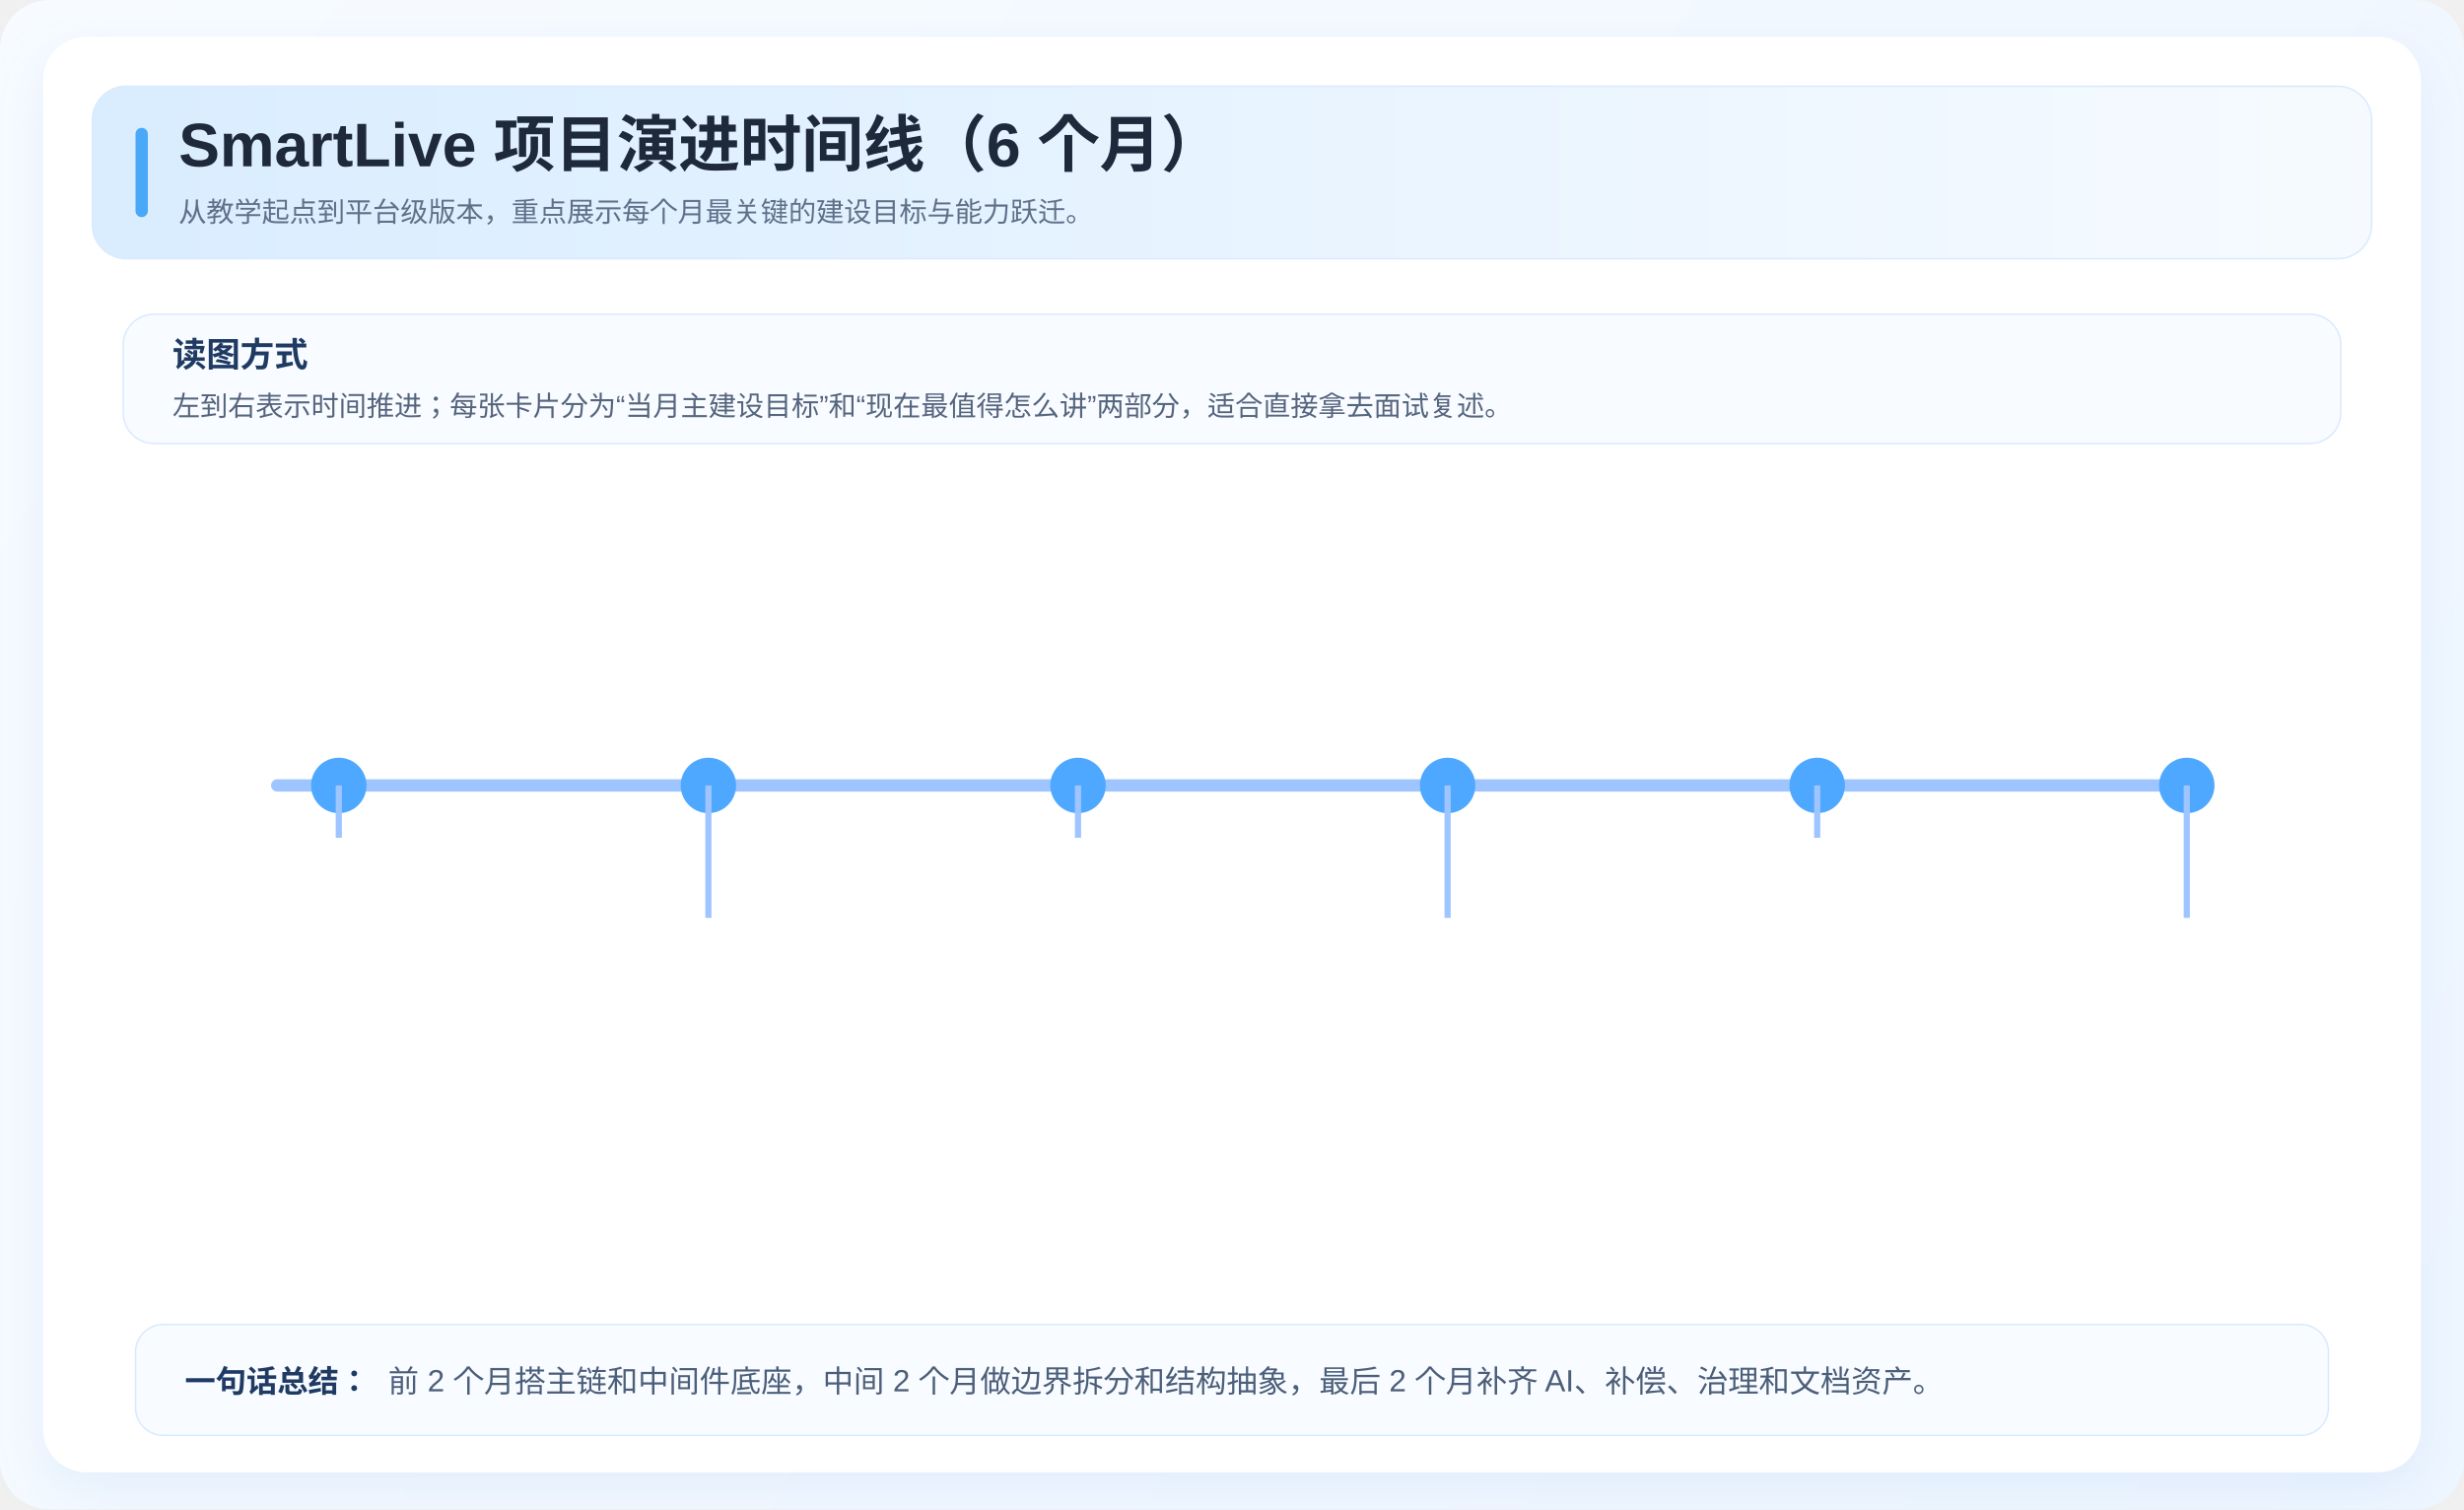
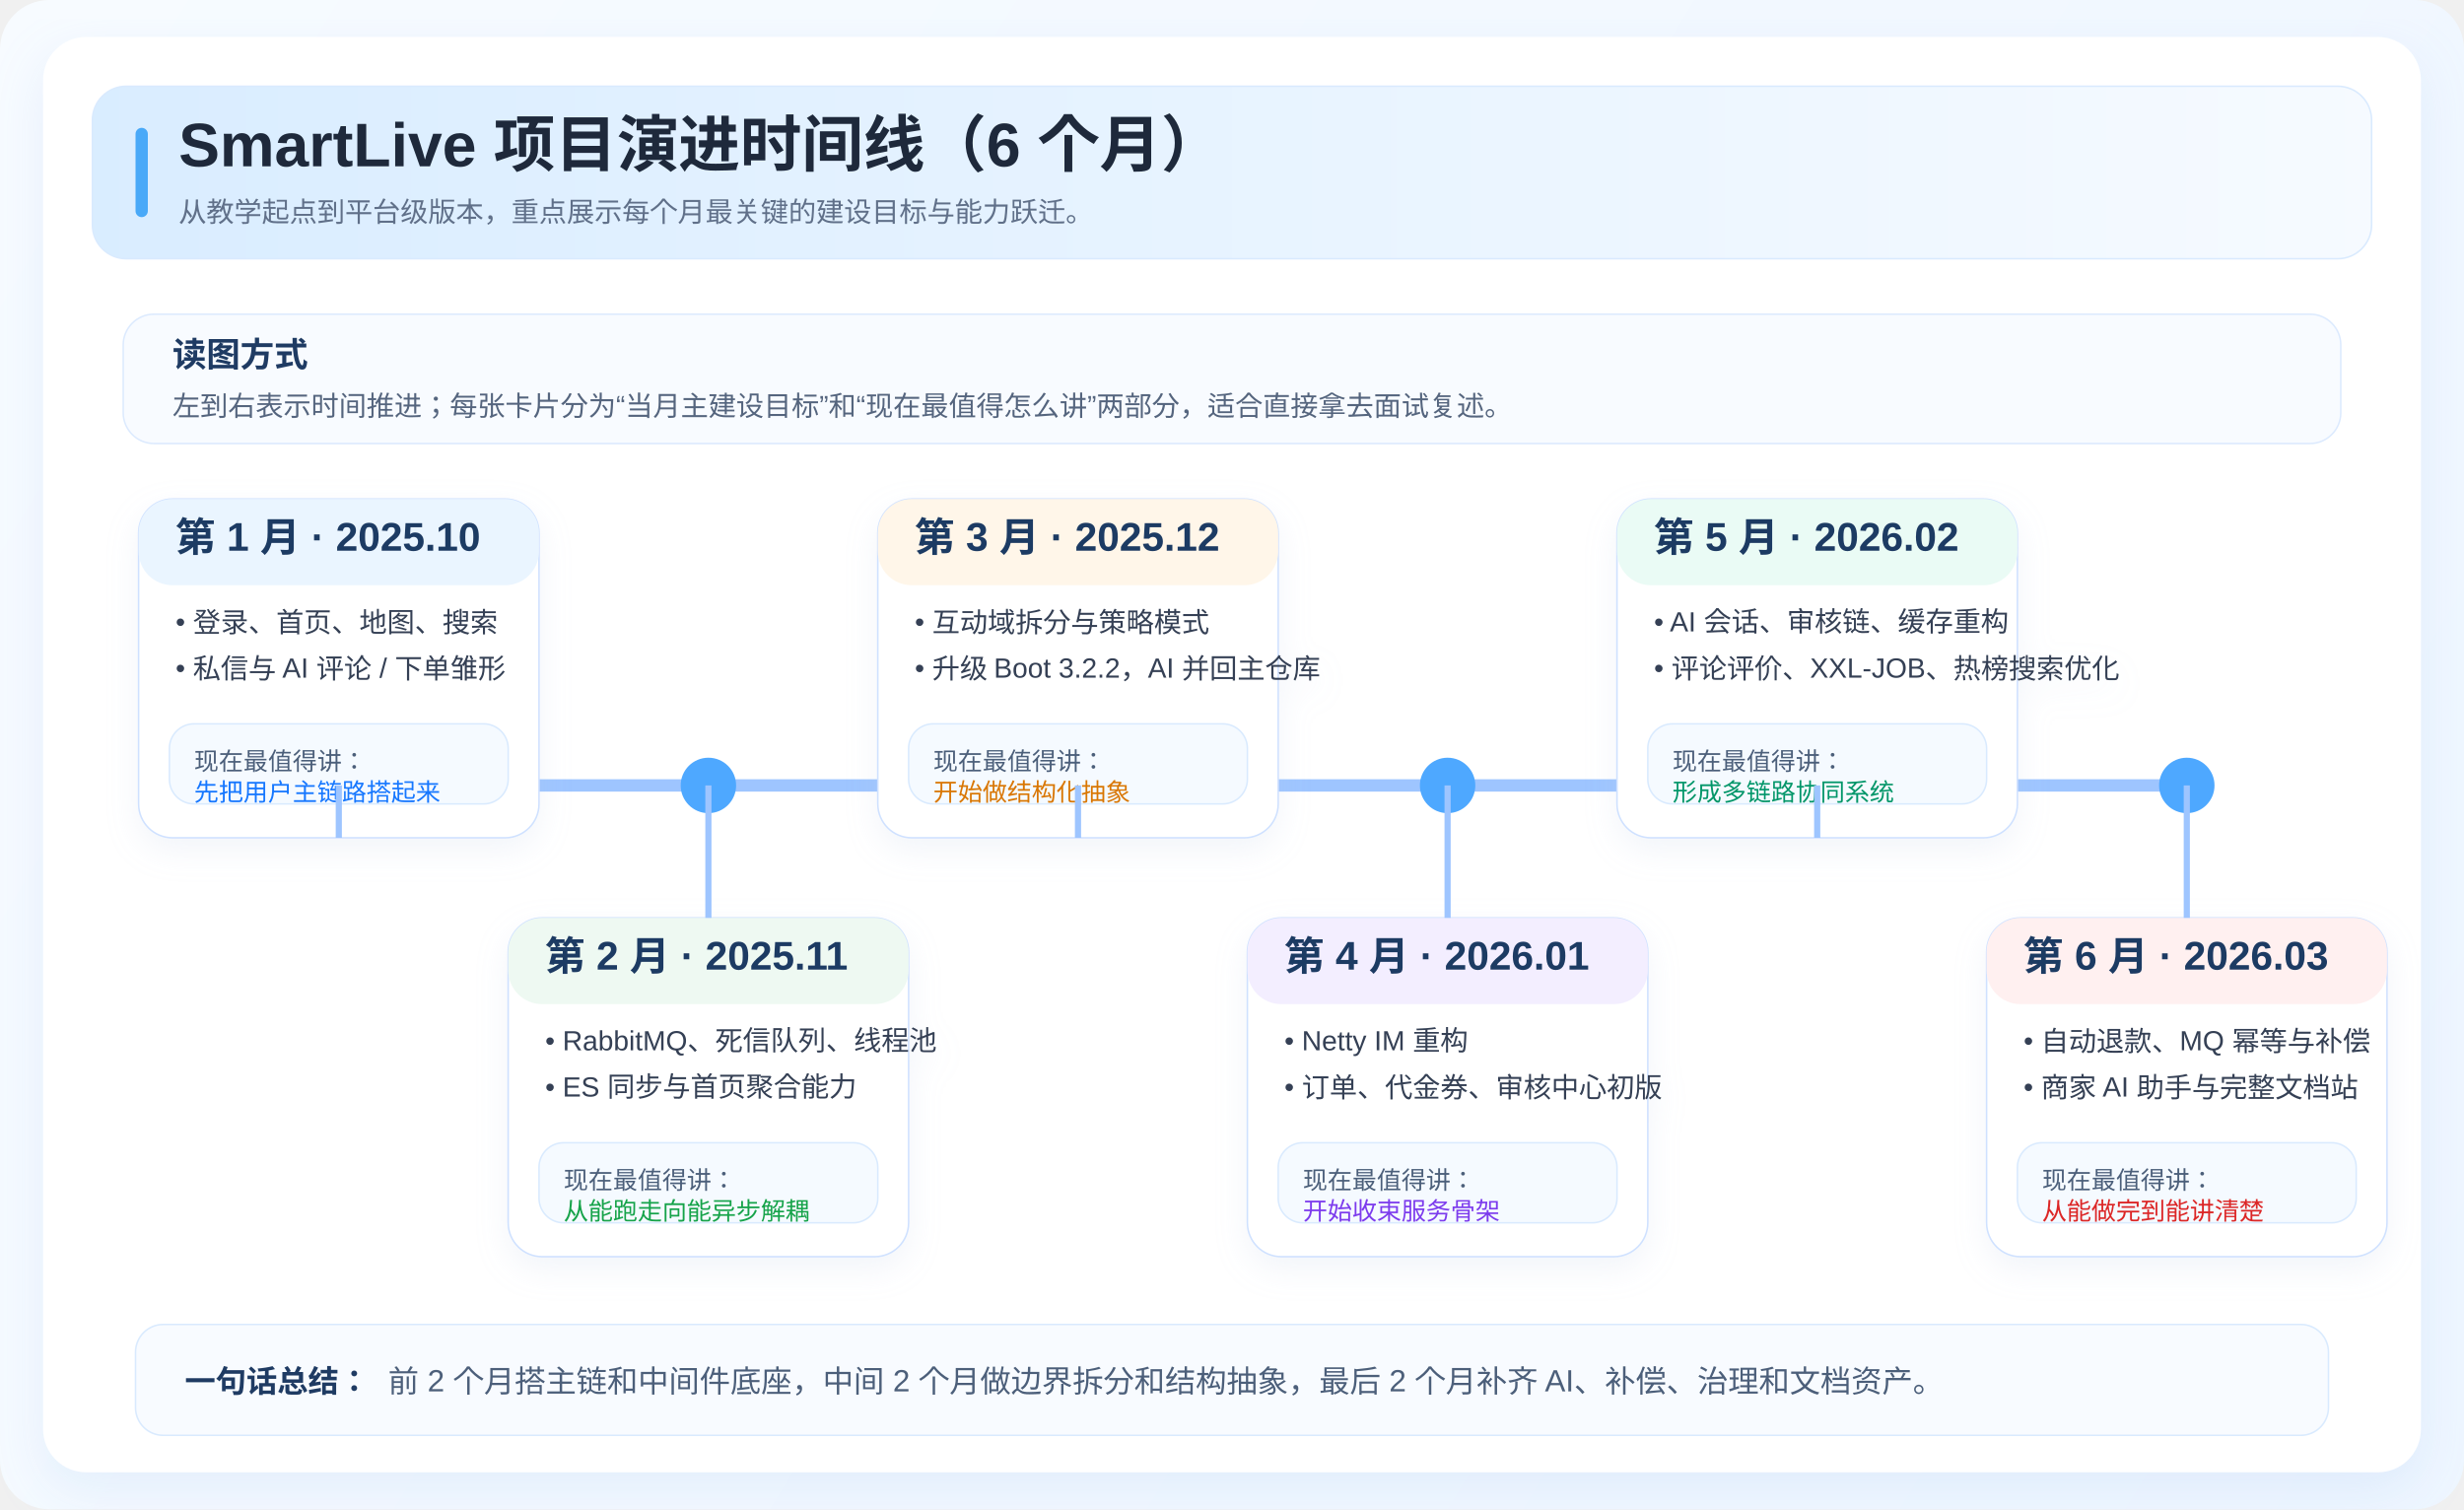
<svg xmlns="http://www.w3.org/2000/svg" width="1600" height="980" viewBox="0 0 1600 980" fill="none">
  <defs>
    <linearGradient id="bg" x1="0" y1="0" x2="1600" y2="980" gradientUnits="userSpaceOnUse">
      <stop stop-color="#F7FBFF" />
      <stop offset="1" stop-color="#EEF6FF" />
    </linearGradient>
    <linearGradient id="titleBar" x1="0" y1="0" x2="1600" y2="0" gradientUnits="userSpaceOnUse">
      <stop stop-color="#D8ECFF" />
      <stop offset="1" stop-color="#F7FBFF" />
    </linearGradient>
    <filter id="shadow" x="-40" y="-40" width="1680" height="1060" filterUnits="userSpaceOnUse" color-interpolation-filters="sRGB">
      <feDropShadow dx="0" dy="12" stdDeviation="16" flood-color="#A9C8F2" flood-opacity="0.22" />
    </filter>
-     <filter id="cardShadow" x="-20" y="-20" width="430" height="340" filterUnits="userSpaceOnUse" color-interpolation-filters="sRGB">
+     <filter id="cardShadow" x="0" y="0" width="1600" height="980" filterUnits="userSpaceOnUse" color-interpolation-filters="sRGB">
      <feDropShadow dx="0" dy="8" stdDeviation="10" flood-color="#B7CAE6" flood-opacity="0.18" />
    </filter>
  </defs>
  <rect width="1600" height="980" rx="32" fill="url(#bg)" />
  <g filter="url(#shadow)">
    <rect x="28" y="24" width="1544" height="932" rx="28" fill="#FFFFFF" />
  </g>
  <rect x="60" y="56" width="1480" height="112" rx="22" fill="url(#titleBar)" stroke="#D9EAFE" />
  <rect x="88" y="83" width="8" height="58" rx="4" fill="#49A9F8" />
  <text x="116" y="108" font-size="40" font-weight="700" fill="#1E293B" font-family="Segoe UI, Microsoft YaHei, Arial">SmartLive 项目演进时间线（6 个月）</text>
  <text x="116" y="144" font-size="18" fill="#607089" font-family="Segoe UI, Microsoft YaHei, Arial">从教学起点到平台级版本，重点展示每个月最关键的建设目标与能力跃迁。</text>
  <rect x="80" y="204" width="1440" height="84" rx="20" fill="#F8FBFF" stroke="#DCEAFE" />
  <text x="112" y="238" font-size="22" font-weight="700" fill="#1F3B63" font-family="Segoe UI, Microsoft YaHei, Arial">读图方式</text>
  <text x="112" y="270" font-size="18" fill="#55657E" font-family="Segoe UI, Microsoft YaHei, Arial">左到右表示时间推进；每张卡片分为“当月主建设目标”和“现在最值得怎么讲”两部分，适合直接拿去面试复述。</text>
  <line x1="180" y1="510" x2="1420" y2="510" stroke="#9EC5FF" stroke-width="8" stroke-linecap="round" />
  <circle cx="220" cy="510" r="18" fill="#4EA8FF" />
  <circle cx="460" cy="510" r="18" fill="#4EA8FF" />
  <circle cx="700" cy="510" r="18" fill="#4EA8FF" />
  <circle cx="940" cy="510" r="18" fill="#4EA8FF" />
  <circle cx="1180" cy="510" r="18" fill="#4EA8FF" />
  <circle cx="1420" cy="510" r="18" fill="#4EA8FF" />
  <g filter="url(#cardShadow)">
    <rect x="90" y="324" width="260" height="220" rx="22" fill="#FFFFFF" stroke="#CFE1FF" />
    <rect x="90" y="324" width="260" height="56" rx="22" fill="#EAF5FF" />
    <text x="114" y="358" font-size="26" font-weight="700" fill="#1F3B63" font-family="Segoe UI, Microsoft YaHei, Arial">第 1 月 · 2025.10</text>
    <text x="114" y="410" font-size="18" fill="#344054" font-family="Segoe UI, Microsoft YaHei, Arial">• 登录、首页、地图、搜索</text>
    <text x="114" y="440" font-size="18" fill="#344054" font-family="Segoe UI, Microsoft YaHei, Arial">• 私信与 AI 评论 / 下单雏形</text>
    <rect x="110" y="470" width="220" height="52" rx="16" fill="#F5FAFF" stroke="#D9EAFE" />
    <text x="126" y="500" font-size="16" fill="#4C5F7A" font-family="Segoe UI, Microsoft YaHei, Arial">现在最值得讲：</text>
    <text x="126" y="520" font-size="16" fill="#1677FF" font-family="Segoe UI, Microsoft YaHei, Arial">先把用户主链路搭起来</text>
  </g>
  <g filter="url(#cardShadow)">
    <rect x="330" y="596" width="260" height="220" rx="22" fill="#FFFFFF" stroke="#CFE1FF" />
    <rect x="330" y="596" width="260" height="56" rx="22" fill="#EEF9F2" />
    <text x="354" y="630" font-size="26" font-weight="700" fill="#1F3B63" font-family="Segoe UI, Microsoft YaHei, Arial">第 2 月 · 2025.11</text>
    <text x="354" y="682" font-size="18" fill="#344054" font-family="Segoe UI, Microsoft YaHei, Arial">• RabbitMQ、死信队列、线程池</text>
    <text x="354" y="712" font-size="18" fill="#344054" font-family="Segoe UI, Microsoft YaHei, Arial">• ES 同步与首页聚合能力</text>
    <rect x="350" y="742" width="220" height="52" rx="16" fill="#F5FAFF" stroke="#D9EAFE" />
    <text x="366" y="772" font-size="16" fill="#4C5F7A" font-family="Segoe UI, Microsoft YaHei, Arial">现在最值得讲：</text>
    <text x="366" y="792" font-size="16" fill="#16A34A" font-family="Segoe UI, Microsoft YaHei, Arial">从能跑走向能异步解耦</text>
  </g>
  <g filter="url(#cardShadow)">
    <rect x="570" y="324" width="260" height="220" rx="22" fill="#FFFFFF" stroke="#CFE1FF" />
    <rect x="570" y="324" width="260" height="56" rx="22" fill="#FFF6E9" />
    <text x="594" y="358" font-size="26" font-weight="700" fill="#1F3B63" font-family="Segoe UI, Microsoft YaHei, Arial">第 3 月 · 2025.12</text>
    <text x="594" y="410" font-size="18" fill="#344054" font-family="Segoe UI, Microsoft YaHei, Arial">• 互动域拆分与策略模式</text>
    <text x="594" y="440" font-size="18" fill="#344054" font-family="Segoe UI, Microsoft YaHei, Arial">• 升级 Boot 3.2.2，AI 并回主仓库</text>
    <rect x="590" y="470" width="220" height="52" rx="16" fill="#F5FAFF" stroke="#D9EAFE" />
    <text x="606" y="500" font-size="16" fill="#4C5F7A" font-family="Segoe UI, Microsoft YaHei, Arial">现在最值得讲：</text>
    <text x="606" y="520" font-size="16" fill="#D97706" font-family="Segoe UI, Microsoft YaHei, Arial">开始做结构化抽象</text>
  </g>
  <g filter="url(#cardShadow)">
    <rect x="810" y="596" width="260" height="220" rx="22" fill="#FFFFFF" stroke="#CFE1FF" />
    <rect x="810" y="596" width="260" height="56" rx="22" fill="#F3EEFF" />
    <text x="834" y="630" font-size="26" font-weight="700" fill="#1F3B63" font-family="Segoe UI, Microsoft YaHei, Arial">第 4 月 · 2026.01</text>
    <text x="834" y="682" font-size="18" fill="#344054" font-family="Segoe UI, Microsoft YaHei, Arial">• Netty IM 重构</text>
    <text x="834" y="712" font-size="18" fill="#344054" font-family="Segoe UI, Microsoft YaHei, Arial">• 订单、代金券、审核中心初版</text>
    <rect x="830" y="742" width="220" height="52" rx="16" fill="#F5FAFF" stroke="#D9EAFE" />
    <text x="846" y="772" font-size="16" fill="#4C5F7A" font-family="Segoe UI, Microsoft YaHei, Arial">现在最值得讲：</text>
    <text x="846" y="792" font-size="16" fill="#7C3AED" font-family="Segoe UI, Microsoft YaHei, Arial">开始收束服务骨架</text>
  </g>
  <g filter="url(#cardShadow)">
    <rect x="1050" y="324" width="260" height="220" rx="22" fill="#FFFFFF" stroke="#CFE1FF" />
    <rect x="1050" y="324" width="260" height="56" rx="22" fill="#EAFBF5" />
    <text x="1074" y="358" font-size="26" font-weight="700" fill="#1F3B63" font-family="Segoe UI, Microsoft YaHei, Arial">第 5 月 · 2026.02</text>
    <text x="1074" y="410" font-size="18" fill="#344054" font-family="Segoe UI, Microsoft YaHei, Arial">• AI 会话、审核链、缓存重构</text>
    <text x="1074" y="440" font-size="18" fill="#344054" font-family="Segoe UI, Microsoft YaHei, Arial">• 评论评价、XXL-JOB、热榜搜索优化</text>
    <rect x="1070" y="470" width="220" height="52" rx="16" fill="#F5FAFF" stroke="#D9EAFE" />
    <text x="1086" y="500" font-size="16" fill="#4C5F7A" font-family="Segoe UI, Microsoft YaHei, Arial">现在最值得讲：</text>
    <text x="1086" y="520" font-size="16" fill="#059669" font-family="Segoe UI, Microsoft YaHei, Arial">形成多链路协同系统</text>
  </g>
  <g filter="url(#cardShadow)">
    <rect x="1290" y="596" width="260" height="220" rx="22" fill="#FFFFFF" stroke="#CFE1FF" />
    <rect x="1290" y="596" width="260" height="56" rx="22" fill="#FFF0F0" />
    <text x="1314" y="630" font-size="26" font-weight="700" fill="#1F3B63" font-family="Segoe UI, Microsoft YaHei, Arial">第 6 月 · 2026.03</text>
    <text x="1314" y="682" font-size="18" fill="#344054" font-family="Segoe UI, Microsoft YaHei, Arial">• 自动退款、MQ 幂等与补偿</text>
    <text x="1314" y="712" font-size="18" fill="#344054" font-family="Segoe UI, Microsoft YaHei, Arial">• 商家 AI 助手与完整文档站</text>
    <rect x="1310" y="742" width="220" height="52" rx="16" fill="#F5FAFF" stroke="#D9EAFE" />
    <text x="1326" y="772" font-size="16" fill="#4C5F7A" font-family="Segoe UI, Microsoft YaHei, Arial">现在最值得讲：</text>
    <text x="1326" y="792" font-size="16" fill="#DC2626" font-family="Segoe UI, Microsoft YaHei, Arial">从能做完到能讲清楚</text>
  </g>
  <line x1="220" y1="510" x2="220" y2="544" stroke="#9EC5FF" stroke-width="4" />
  <line x1="460" y1="510" x2="460" y2="596" stroke="#9EC5FF" stroke-width="4" />
  <line x1="700" y1="510" x2="700" y2="544" stroke="#9EC5FF" stroke-width="4" />
  <line x1="940" y1="510" x2="940" y2="596" stroke="#9EC5FF" stroke-width="4" />
  <line x1="1180" y1="510" x2="1180" y2="544" stroke="#9EC5FF" stroke-width="4" />
  <line x1="1420" y1="510" x2="1420" y2="596" stroke="#9EC5FF" stroke-width="4" />
  <rect x="88" y="860" width="1424" height="72" rx="18" fill="#F8FBFF" stroke="#D9EAFE" />
  <text x="120" y="904" font-size="20" font-weight="700" fill="#1F3B63" font-family="Segoe UI, Microsoft YaHei, Arial">一句话总结：</text>
  <text x="252" y="904" font-size="20" fill="#4C5F7A" font-family="Segoe UI, Microsoft YaHei, Arial">前 2 个月搭主链和中间件底座，中间 2 个月做边界拆分和结构抽象，最后 2 个月补齐 AI、补偿、治理和文档资产。</text>
</svg>
